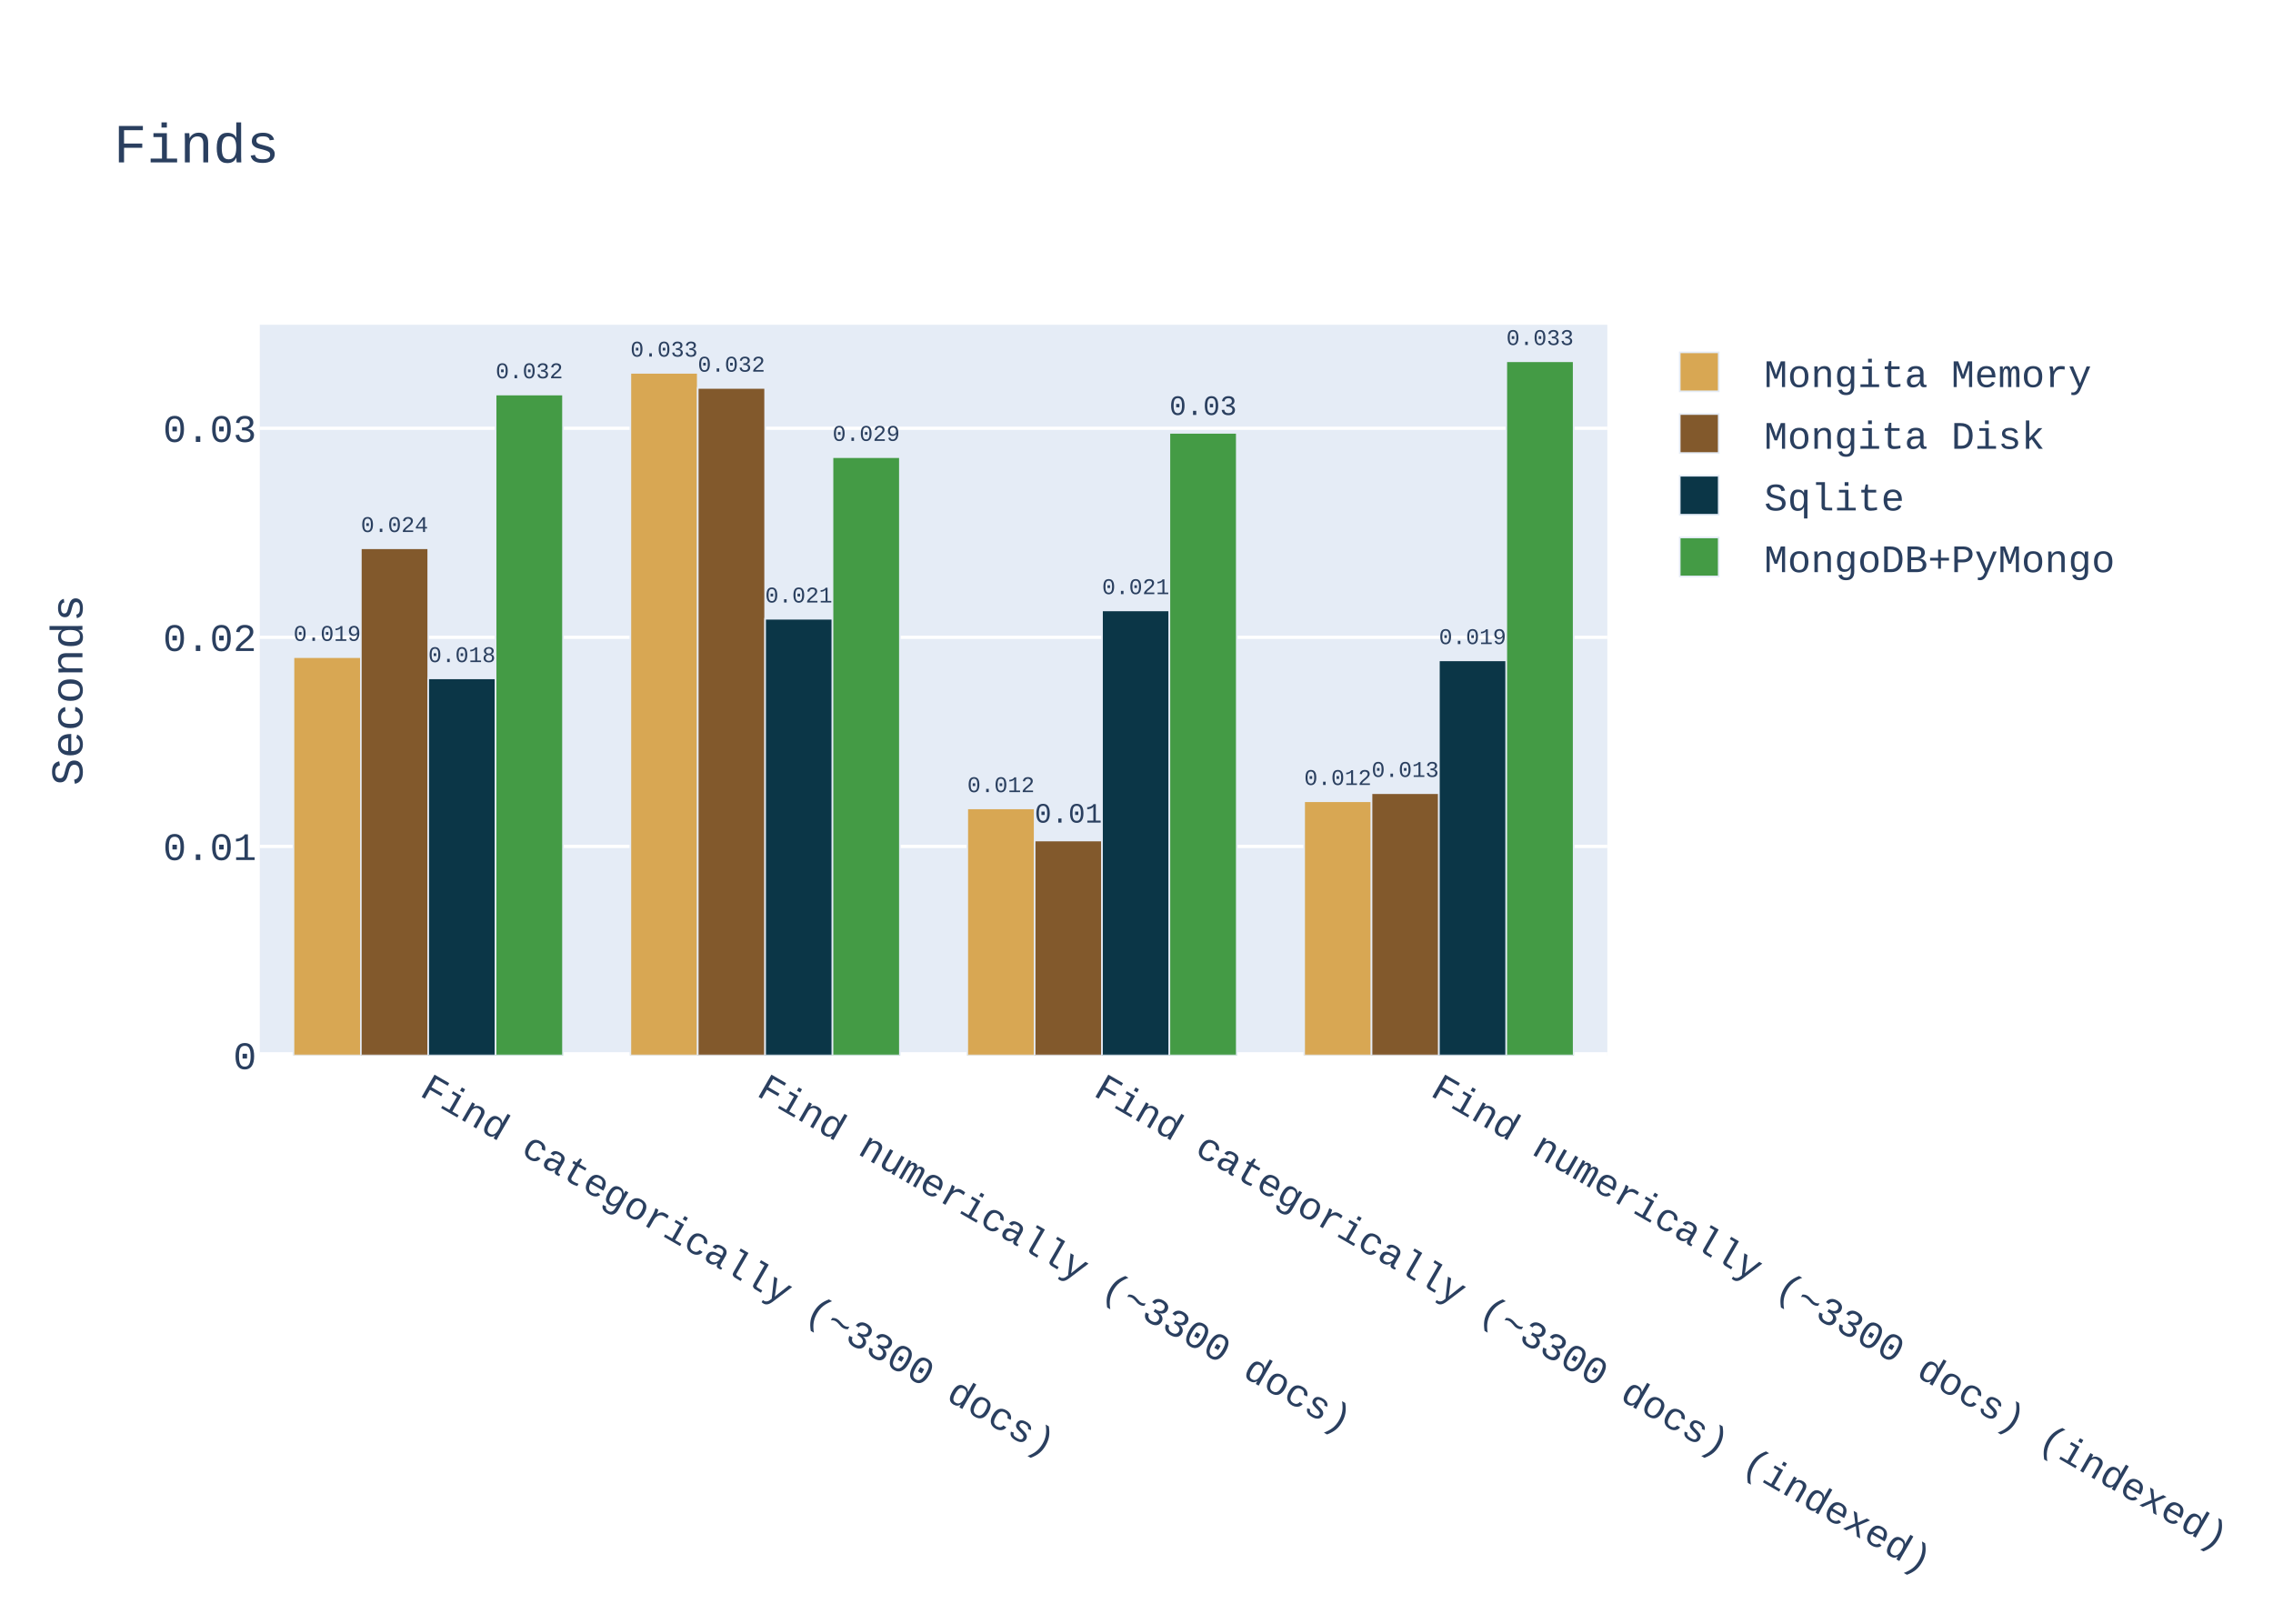
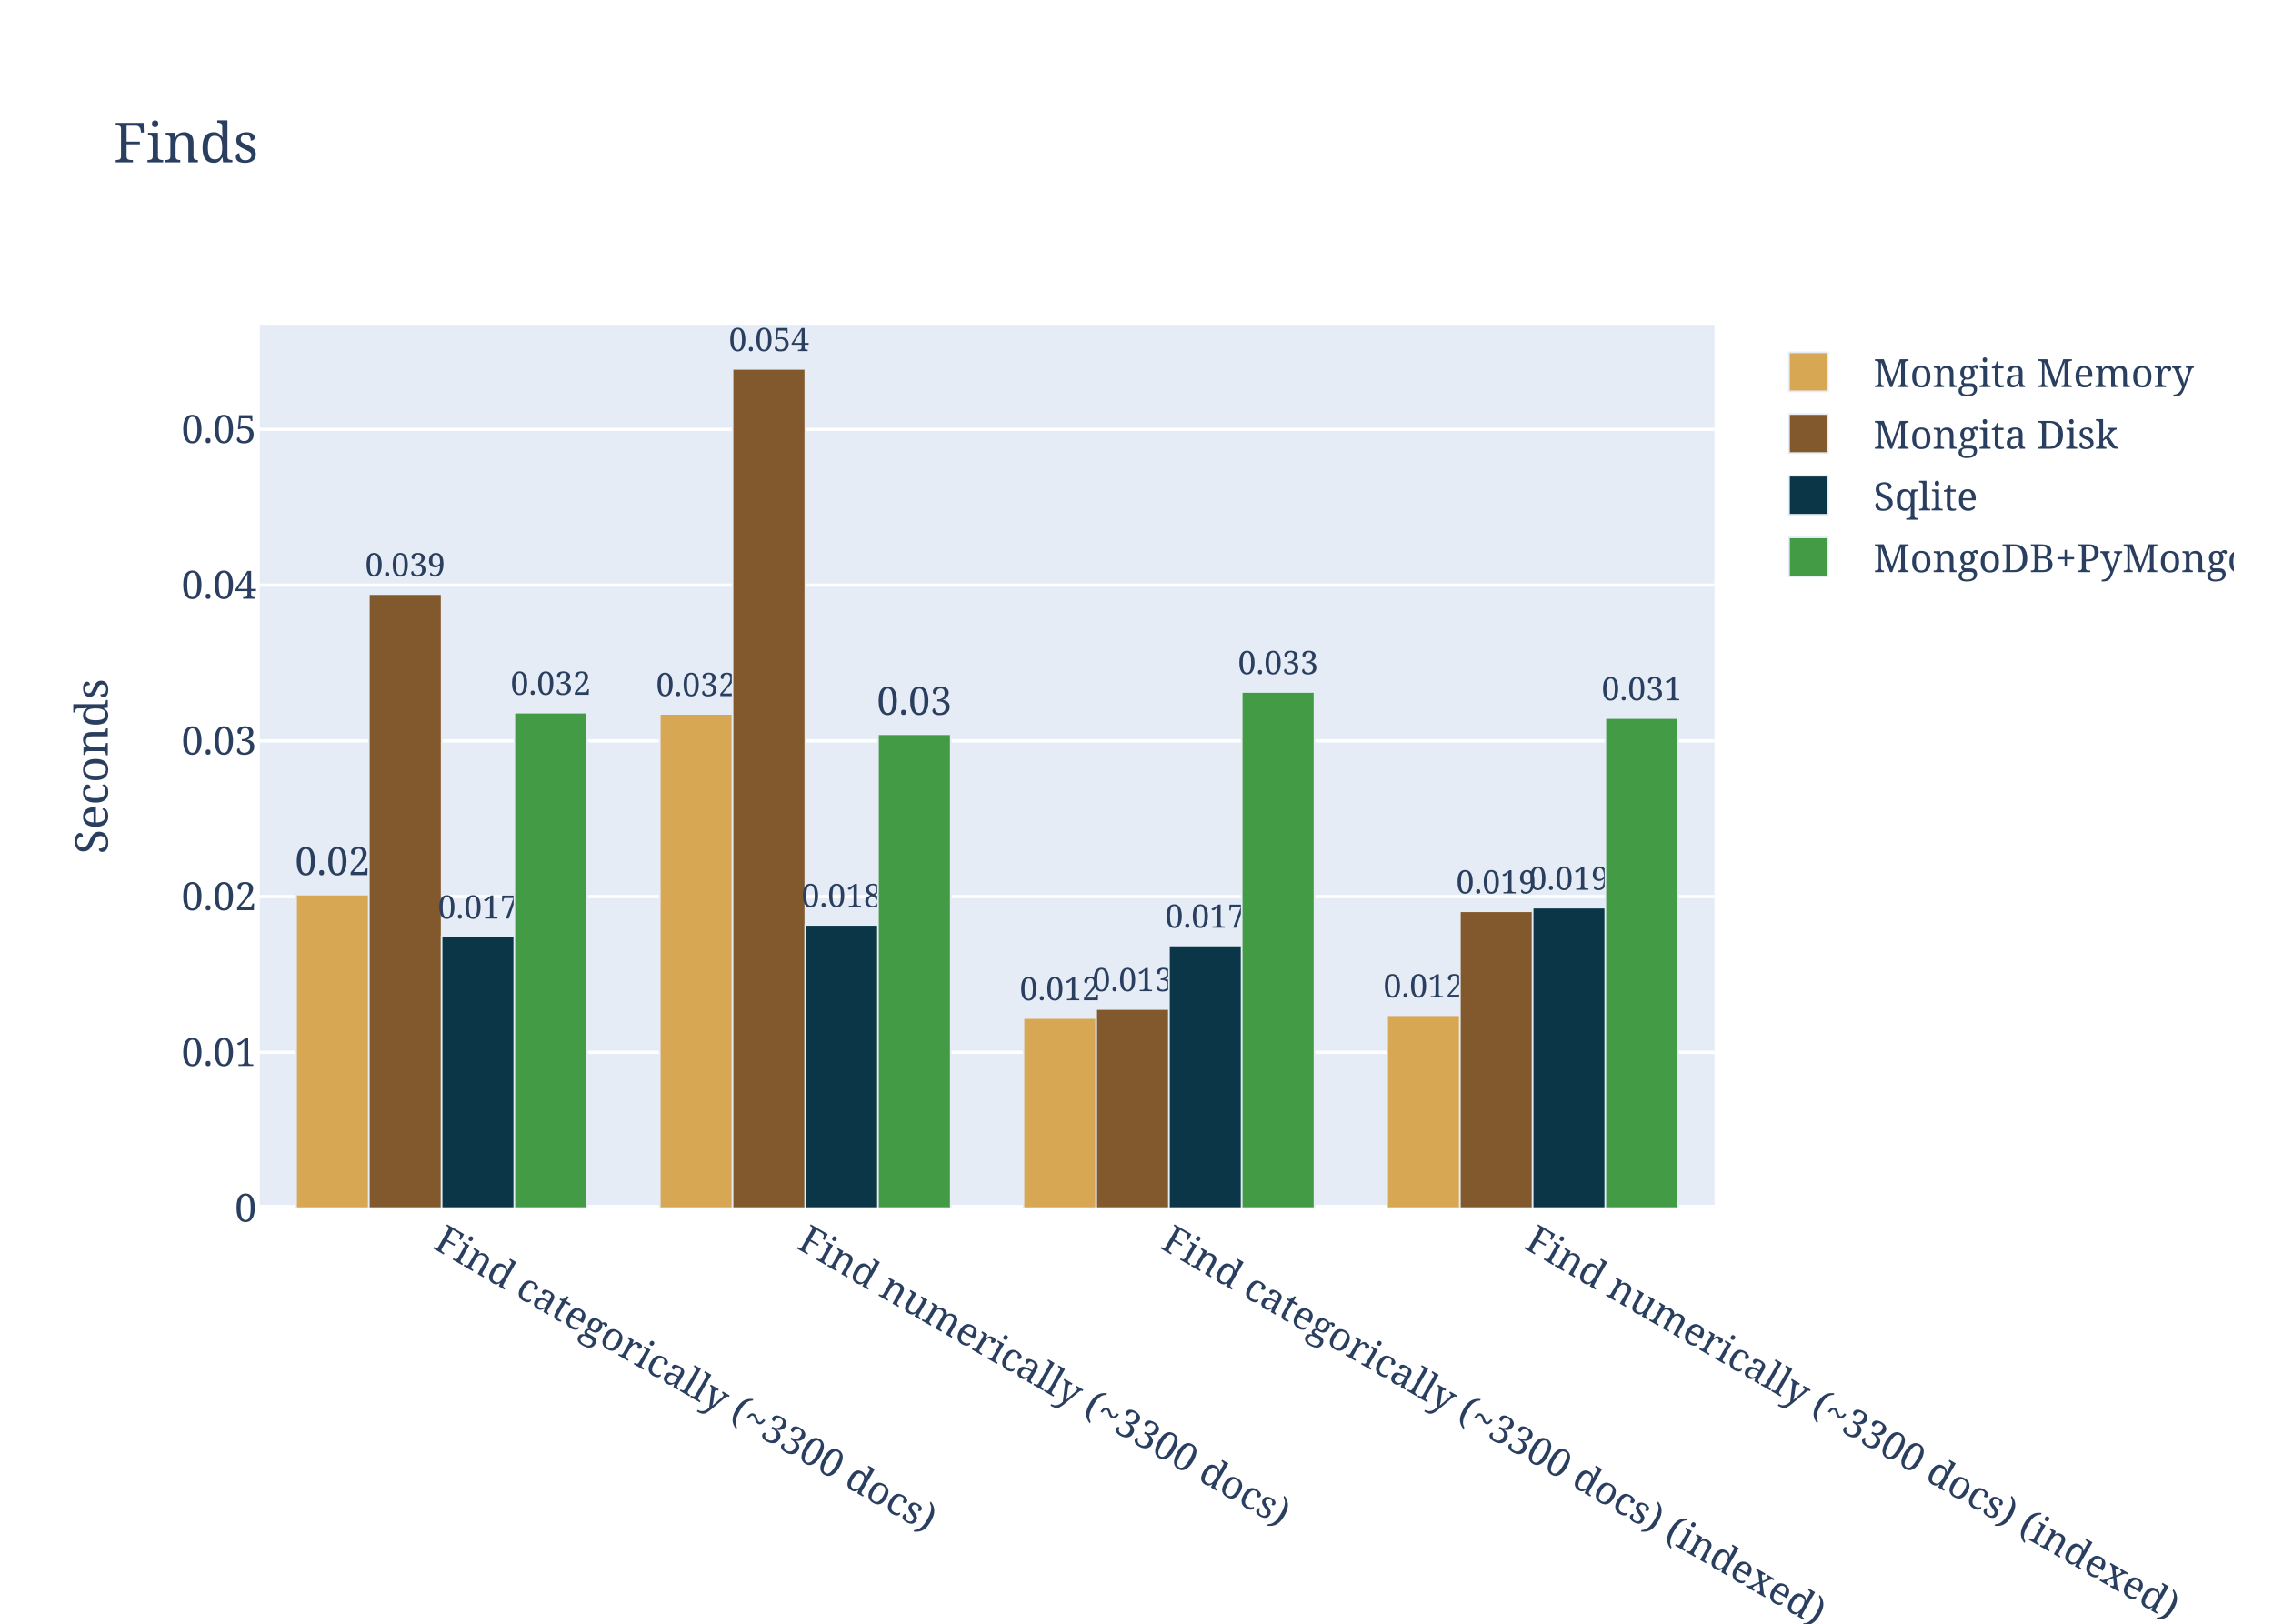
<svg xmlns="http://www.w3.org/2000/svg" class="main-svg" width="700" height="500" style="" viewBox="0 0 700 500">
  <rect x="0" y="0" width="700" height="500" style="fill: rgb(255, 255, 255); fill-opacity: 1;" />
-   <defs id="defs-266103">
+   <defs id="defs-cf6509">
    <g class="clips">
-       <clipPath id="clip266103xyplot" class="plotclip">
-         <rect width="415" height="225" />
-       </clipPath>
-       <clipPath class="axesclip" id="clip266103x">
-         <rect x="80" y="0" width="415" height="500" />
-       </clipPath>
-       <clipPath class="axesclip" id="clip266103y">
-         <rect x="0" y="100" width="700" height="225" />
-       </clipPath>
-       <clipPath class="axesclip" id="clip266103xy">
-         <rect x="80" y="100" width="415" height="225" />
+       <clipPath id="clipcf6509xyplot" class="plotclip">
+         <rect width="448" height="272" />
+       </clipPath>
+       <clipPath class="axesclip" id="clipcf6509x">
+         <rect x="80" y="0" width="448" height="500" />
+       </clipPath>
+       <clipPath class="axesclip" id="clipcf6509y">
+         <rect x="0" y="100" width="700" height="272" />
+       </clipPath>
+       <clipPath class="axesclip" id="clipcf6509xy">
+         <rect x="80" y="100" width="448" height="272" />
      </clipPath>
    </g>
    <g class="gradients" />
  </defs>
  <g class="bglayer">
-     <rect class="bg" x="80" y="100" width="415" height="225" style="fill: rgb(229, 236, 246); fill-opacity: 1; stroke-width: 0;" />
+     <rect class="bg" x="80" y="100" width="448" height="272" style="fill: rgb(229, 236, 246); fill-opacity: 1; stroke-width: 0;" />
  </g>
  <g class="layer-below">
    <g class="imagelayer" />
    <g class="shapelayer" />
  </g>
  <g class="cartesianlayer">
    <g class="subplot xy">
      <g class="layer-subplot">
        <g class="shapelayer" />
        <g class="imagelayer" />
      </g>
      <g class="gridlayer">
        <g class="x" />
        <g class="y">
-           <path class="ygrid crisp" transform="translate(0,260.63)" d="M80,0h415" style="stroke: rgb(255, 255, 255); stroke-opacity: 1; stroke-width: 1px;" />
-           <path class="ygrid crisp" transform="translate(0,196.25)" d="M80,0h415" style="stroke: rgb(255, 255, 255); stroke-opacity: 1; stroke-width: 1px;" />
-           <path class="ygrid crisp" transform="translate(0,131.88)" d="M80,0h415" style="stroke: rgb(255, 255, 255); stroke-opacity: 1; stroke-width: 1px;" />
+           <path class="ygrid crisp" transform="translate(0,324.04)" d="M80,0h448" style="stroke: rgb(255, 255, 255); stroke-opacity: 1; stroke-width: 1px;" />
+           <path class="ygrid crisp" transform="translate(0,276.08)" d="M80,0h448" style="stroke: rgb(255, 255, 255); stroke-opacity: 1; stroke-width: 1px;" />
+           <path class="ygrid crisp" transform="translate(0,228.13)" d="M80,0h448" style="stroke: rgb(255, 255, 255); stroke-opacity: 1; stroke-width: 1px;" />
+           <path class="ygrid crisp" transform="translate(0,180.17)" d="M80,0h448" style="stroke: rgb(255, 255, 255); stroke-opacity: 1; stroke-width: 1px;" />
+           <path class="ygrid crisp" transform="translate(0,132.21)" d="M80,0h448" style="stroke: rgb(255, 255, 255); stroke-opacity: 1; stroke-width: 1px;" />
        </g>
      </g>
      <g class="zerolinelayer">
-         <path class="yzl zl crisp" transform="translate(0,325)" d="M80,0h415" style="stroke: rgb(255, 255, 255); stroke-opacity: 1; stroke-width: 2px;" />
+         <path class="yzl zl crisp" transform="translate(0,372)" d="M80,0h448" style="stroke: rgb(255, 255, 255); stroke-opacity: 1; stroke-width: 2px;" />
      </g>
      <path class="xlines-below" />
      <path class="ylines-below" />
      <g class="overlines-below" />
      <g class="xaxislayer-below" />
      <g class="yaxislayer-below" />
      <g class="overaxes-below" />
-       <g class="plot" transform="translate(80,100)" clip-path="url('#clip266103xyplot')">
+       <g class="plot" transform="translate(80,100)" clip-path="url('#clipcf6509xyplot')">
        <g class="barlayer mlayer">
          <g class="trace bars" style="opacity: 1;">
            <g class="points">
              <g class="point">
-                 <path d="M10.38,225V102.36H31.13V225Z" style="vector-effect: non-scaling-stroke; opacity: 1; stroke-width: 0.5px; fill: rgb(216, 167, 83); fill-opacity: 1; stroke: rgb(229, 236, 246); stroke-opacity: 1;" />
-                 <text class="bartext bartext-outside" text-anchor="middle" data-notex="1" x="0" y="0" style="font-family: 'Courier New'; font-size: 12px; fill: rgb(42, 63, 95); fill-opacity: 1; white-space: pre;" transform="translate(20.755,97.34439)scale(0.575889)">0.019</text>
-               </g>
-               <g class="point">
-                 <path d="M114.13,225V14.82H134.88V225Z" style="vector-effect: non-scaling-stroke; opacity: 1; stroke-width: 0.5px; fill: rgb(216, 167, 83); fill-opacity: 1; stroke: rgb(229, 236, 246); stroke-opacity: 1;" />
-                 <text class="bartext bartext-outside" text-anchor="middle" data-notex="1" x="0" y="0" style="font-family: 'Courier New'; font-size: 12px; fill: rgb(42, 63, 95); fill-opacity: 1; white-space: pre;" transform="translate(124.505,9.804389)scale(0.575889)">0.033</text>
-               </g>
-               <g class="point">
-                 <path d="M217.88,225V148.94H238.63V225Z" style="vector-effect: non-scaling-stroke; opacity: 1; stroke-width: 0.5px; fill: rgb(216, 167, 83); fill-opacity: 1; stroke: rgb(229, 236, 246); stroke-opacity: 1;" />
-                 <text class="bartext bartext-outside" text-anchor="middle" data-notex="1" x="0" y="0" style="font-family: 'Courier New'; font-size: 12px; fill: rgb(42, 63, 95); fill-opacity: 1; white-space: pre;" transform="translate(228.255,143.9244)scale(0.575889)">0.012</text>
-               </g>
-               <g class="point">
-                 <path d="M321.63,225V146.73H342.38V225Z" style="vector-effect: non-scaling-stroke; opacity: 1; stroke-width: 0.5px; fill: rgb(216, 167, 83); fill-opacity: 1; stroke: rgb(229, 236, 246); stroke-opacity: 1;" />
-                 <text class="bartext bartext-outside" text-anchor="middle" data-notex="1" x="0" y="0" style="font-family: 'Courier New'; font-size: 12px; fill: rgb(42, 63, 95); fill-opacity: 1; white-space: pre;" transform="translate(332.005,141.7144)scale(0.575889)">0.012</text>
-               </g>
-             </g>
-           </g>
-           <g class="trace bars" style="opacity: 1;">
-             <g class="points">
-               <g class="point">
-                 <path d="M31.13,225V68.84H51.88V225Z" style="vector-effect: non-scaling-stroke; opacity: 1; stroke-width: 0.5px; fill: rgb(130, 89, 44); fill-opacity: 1; stroke: rgb(229, 236, 246); stroke-opacity: 1;" />
-                 <text class="bartext bartext-outside" text-anchor="middle" data-notex="1" x="0" y="0" style="font-family: 'Courier New'; font-size: 12px; fill: rgb(42, 63, 95); fill-opacity: 1; white-space: pre;" transform="translate(41.505,63.82439)scale(0.575889)">0.024</text>
-               </g>
-               <g class="point">
-                 <path d="M134.88,225V19.46H155.63V225Z" style="vector-effect: non-scaling-stroke; opacity: 1; stroke-width: 0.5px; fill: rgb(130, 89, 44); fill-opacity: 1; stroke: rgb(229, 236, 246); stroke-opacity: 1;" />
-                 <text class="bartext bartext-outside" text-anchor="middle" data-notex="1" x="0" y="0" style="font-family: 'Courier New'; font-size: 12px; fill: rgb(42, 63, 95); fill-opacity: 1; white-space: pre;" transform="translate(145.255,14.44439)scale(0.575889)">0.032</text>
-               </g>
-               <g class="point">
-                 <path d="M238.63,225V158.82H259.38V225Z" style="vector-effect: non-scaling-stroke; opacity: 1; stroke-width: 0.5px; fill: rgb(130, 89, 44); fill-opacity: 1; stroke: rgb(229, 236, 246); stroke-opacity: 1;" />
-                 <text class="bartext bartext-outside" text-anchor="middle" data-notex="1" x="0" y="0" style="font-family: 'Courier New'; font-size: 12px; fill: rgb(42, 63, 95); fill-opacity: 1; white-space: pre;" transform="translate(249.005,153.2994)scale(0.7201735)">0.01</text>
-               </g>
-               <g class="point">
-                 <path d="M342.38,225V144.24H363.13V225Z" style="vector-effect: non-scaling-stroke; opacity: 1; stroke-width: 0.5px; fill: rgb(130, 89, 44); fill-opacity: 1; stroke: rgb(229, 236, 246); stroke-opacity: 1;" />
-                 <text class="bartext bartext-outside" text-anchor="middle" data-notex="1" x="0" y="0" style="font-family: 'Courier New'; font-size: 12px; fill: rgb(42, 63, 95); fill-opacity: 1; white-space: pre;" transform="translate(352.755,139.2244)scale(0.575889)">0.013</text>
-               </g>
-             </g>
-           </g>
-           <g class="trace bars" style="opacity: 1;">
-             <g class="points">
-               <g class="point">
-                 <path d="M51.88,225V108.9H72.63V225Z" style="vector-effect: non-scaling-stroke; opacity: 1; stroke-width: 0.5px; fill: rgb(11, 54, 71); fill-opacity: 1; stroke: rgb(229, 236, 246); stroke-opacity: 1;" />
-                 <text class="bartext bartext-outside" text-anchor="middle" data-notex="1" x="0" y="0" style="font-family: 'Courier New'; font-size: 12px; fill: rgb(42, 63, 95); fill-opacity: 1; white-space: pre;" transform="translate(62.255,103.8844)scale(0.575889)">0.018</text>
-               </g>
-               <g class="point">
-                 <path d="M155.63,225V90.54H176.38V225Z" style="vector-effect: non-scaling-stroke; opacity: 1; stroke-width: 0.5px; fill: rgb(11, 54, 71); fill-opacity: 1; stroke: rgb(229, 236, 246); stroke-opacity: 1;" />
-                 <text class="bartext bartext-outside" text-anchor="middle" data-notex="1" x="0" y="0" style="font-family: 'Courier New'; font-size: 12px; fill: rgb(42, 63, 95); fill-opacity: 1; white-space: pre;" transform="translate(166.005,85.52439)scale(0.575889)">0.021</text>
-               </g>
-               <g class="point">
-                 <path d="M259.38,225V87.96H280.13V225Z" style="vector-effect: non-scaling-stroke; opacity: 1; stroke-width: 0.5px; fill: rgb(11, 54, 71); fill-opacity: 1; stroke: rgb(229, 236, 246); stroke-opacity: 1;" />
-                 <text class="bartext bartext-outside" text-anchor="middle" data-notex="1" x="0" y="0" style="font-family: 'Courier New'; font-size: 12px; fill: rgb(42, 63, 95); fill-opacity: 1; white-space: pre;" transform="translate(269.755,82.94439)scale(0.575889)">0.021</text>
-               </g>
-               <g class="point">
-                 <path d="M363.13,225V103.35H383.88V225Z" style="vector-effect: non-scaling-stroke; opacity: 1; stroke-width: 0.5px; fill: rgb(11, 54, 71); fill-opacity: 1; stroke: rgb(229, 236, 246); stroke-opacity: 1;" />
-                 <text class="bartext bartext-outside" text-anchor="middle" data-notex="1" x="0" y="0" style="font-family: 'Courier New'; font-size: 12px; fill: rgb(42, 63, 95); fill-opacity: 1; white-space: pre;" transform="translate(373.505,98.33439)scale(0.575889)">0.019</text>
-               </g>
-             </g>
-           </g>
-           <g class="trace bars" style="opacity: 1;">
-             <g class="points">
-               <g class="point">
-                 <path d="M72.63,225V21.5H93.38V225Z" style="vector-effect: non-scaling-stroke; opacity: 1; stroke-width: 0.5px; fill: rgb(68, 155, 69); fill-opacity: 1; stroke: rgb(229, 236, 246); stroke-opacity: 1;" />
-                 <text class="bartext bartext-outside" text-anchor="middle" data-notex="1" x="0" y="0" style="font-family: 'Courier New'; font-size: 12px; fill: rgb(42, 63, 95); fill-opacity: 1; white-space: pre;" transform="translate(83.005,16.48439)scale(0.575889)">0.032</text>
-               </g>
-               <g class="point">
-                 <path d="M176.38,225V40.77H197.13V225Z" style="vector-effect: non-scaling-stroke; opacity: 1; stroke-width: 0.5px; fill: rgb(68, 155, 69); fill-opacity: 1; stroke: rgb(229, 236, 246); stroke-opacity: 1;" />
-                 <text class="bartext bartext-outside" text-anchor="middle" data-notex="1" x="0" y="0" style="font-family: 'Courier New'; font-size: 12px; fill: rgb(42, 63, 95); fill-opacity: 1; white-space: pre;" transform="translate(186.755,35.75439)scale(0.575889)">0.029</text>
-               </g>
-               <g class="point">
-                 <path d="M280.13,225V33.29H300.88V225Z" style="vector-effect: non-scaling-stroke; opacity: 1; stroke-width: 0.5px; fill: rgb(68, 155, 69); fill-opacity: 1; stroke: rgb(229, 236, 246); stroke-opacity: 1;" />
-                 <text class="bartext bartext-outside" text-anchor="middle" data-notex="1" x="0" y="0" style="font-family: 'Courier New'; font-size: 12px; fill: rgb(42, 63, 95); fill-opacity: 1; white-space: pre;" transform="translate(290.505,27.76939)scale(0.7201735)">0.03</text>
-               </g>
-               <g class="point">
-                 <path d="M383.88,225V11.25H404.63V225Z" style="vector-effect: non-scaling-stroke; opacity: 1; stroke-width: 0.5px; fill: rgb(68, 155, 69); fill-opacity: 1; stroke: rgb(229, 236, 246); stroke-opacity: 1;" />
-                 <text class="bartext bartext-outside" text-anchor="middle" data-notex="1" x="0" y="0" style="font-family: 'Courier New'; font-size: 12px; fill: rgb(42, 63, 95); fill-opacity: 1; white-space: pre;" transform="translate(394.255,6.234389)scale(0.575889)">0.033</text>
+                 <path d="M11.2,272V175.47H33.6V272Z" style="vector-effect: non-scaling-stroke; opacity: 1; stroke-width: 0.5px; fill: rgb(216, 167, 83); fill-opacity: 1; stroke: rgb(229, 236, 246); stroke-opacity: 1;" />
+                 <text class="bartext bartext-outside" text-anchor="middle" data-notex="1" x="0" y="0" style="font-family: Garamond; font-size: 12px; fill: rgb(42, 63, 95); fill-opacity: 1; white-space: pre;" transform="translate(22.4,169.47)">0.02</text>
+               </g>
+               <g class="point">
+                 <path d="M123.2,272V119.83H145.6V272Z" style="vector-effect: non-scaling-stroke; opacity: 1; stroke-width: 0.5px; fill: rgb(216, 167, 83); fill-opacity: 1; stroke: rgb(229, 236, 246); stroke-opacity: 1;" />
+                 <text class="bartext bartext-outside" text-anchor="middle" data-notex="1" x="0" y="0" style="font-family: Garamond; font-size: 12px; fill: rgb(42, 63, 95); fill-opacity: 1; white-space: pre;" transform="translate(134.4,114.3411)scale(0.8296296)">0.032</text>
+               </g>
+               <g class="point">
+                 <path d="M235.2,272V213.5H257.6V272Z" style="vector-effect: non-scaling-stroke; opacity: 1; stroke-width: 0.5px; fill: rgb(216, 167, 83); fill-opacity: 1; stroke: rgb(229, 236, 246); stroke-opacity: 1;" />
+                 <text class="bartext bartext-outside" text-anchor="middle" data-notex="1" x="0" y="0" style="font-family: Garamond; font-size: 12px; fill: rgb(42, 63, 95); fill-opacity: 1; white-space: pre;" transform="translate(246.4,208.0111)scale(0.8296296)">0.012</text>
+               </g>
+               <g class="point">
+                 <path d="M347.2,272V212.62H369.6V272Z" style="vector-effect: non-scaling-stroke; opacity: 1; stroke-width: 0.5px; fill: rgb(216, 167, 83); fill-opacity: 1; stroke: rgb(229, 236, 246); stroke-opacity: 1;" />
+                 <text class="bartext bartext-outside" text-anchor="middle" data-notex="1" x="0" y="0" style="font-family: Garamond; font-size: 12px; fill: rgb(42, 63, 95); fill-opacity: 1; white-space: pre;" transform="translate(358.4,207.1311)scale(0.8296296)">0.012</text>
+               </g>
+             </g>
+           </g>
+           <g class="trace bars" style="opacity: 1;">
+             <g class="points">
+               <g class="point">
+                 <path d="M33.6,272V82.95H56V272Z" style="vector-effect: non-scaling-stroke; opacity: 1; stroke-width: 0.5px; fill: rgb(130, 89, 44); fill-opacity: 1; stroke: rgb(229, 236, 246); stroke-opacity: 1;" />
+                 <text class="bartext bartext-outside" text-anchor="middle" data-notex="1" x="0" y="0" style="font-family: Garamond; font-size: 12px; fill: rgb(42, 63, 95); fill-opacity: 1; white-space: pre;" transform="translate(44.8,77.46111)scale(0.8296296)">0.039</text>
+               </g>
+               <g class="point">
+                 <path d="M145.6,272V13.6H168V272Z" style="vector-effect: non-scaling-stroke; opacity: 1; stroke-width: 0.5px; fill: rgb(130, 89, 44); fill-opacity: 1; stroke: rgb(229, 236, 246); stroke-opacity: 1;" />
+                 <text class="bartext bartext-outside" text-anchor="middle" data-notex="1" x="0" y="0" style="font-family: Garamond; font-size: 12px; fill: rgb(42, 63, 95); fill-opacity: 1; white-space: pre;" transform="translate(156.8,8.111111)scale(0.8296296)">0.054</text>
+               </g>
+               <g class="point">
+                 <path d="M257.6,272V210.71H280V272Z" style="vector-effect: non-scaling-stroke; opacity: 1; stroke-width: 0.5px; fill: rgb(130, 89, 44); fill-opacity: 1; stroke: rgb(229, 236, 246); stroke-opacity: 1;" />
+                 <text class="bartext bartext-outside" text-anchor="middle" data-notex="1" x="0" y="0" style="font-family: Garamond; font-size: 12px; fill: rgb(42, 63, 95); fill-opacity: 1; white-space: pre;" transform="translate(268.8,205.2211)scale(0.8296296)">0.013</text>
+               </g>
+               <g class="point">
+                 <path d="M369.6,272V180.6H392V272Z" style="vector-effect: non-scaling-stroke; opacity: 1; stroke-width: 0.5px; fill: rgb(130, 89, 44); fill-opacity: 1; stroke: rgb(229, 236, 246); stroke-opacity: 1;" />
+                 <text class="bartext bartext-outside" text-anchor="middle" data-notex="1" x="0" y="0" style="font-family: Garamond; font-size: 12px; fill: rgb(42, 63, 95); fill-opacity: 1; white-space: pre;" transform="translate(380.8,175.1111)scale(0.8296296)">0.019</text>
+               </g>
+             </g>
+           </g>
+           <g class="trace bars" style="opacity: 1;">
+             <g class="points">
+               <g class="point">
+                 <path d="M56,272V188.35H78.4V272Z" style="vector-effect: non-scaling-stroke; opacity: 1; stroke-width: 0.5px; fill: rgb(11, 54, 71); fill-opacity: 1; stroke: rgb(229, 236, 246); stroke-opacity: 1;" />
+                 <text class="bartext bartext-outside" text-anchor="middle" data-notex="1" x="0" y="0" style="font-family: Garamond; font-size: 12px; fill: rgb(42, 63, 95); fill-opacity: 1; white-space: pre;" transform="translate(67.2,182.8611)scale(0.8296296)">0.017</text>
+               </g>
+               <g class="point">
+                 <path d="M168,272V184.81H190.4V272Z" style="vector-effect: non-scaling-stroke; opacity: 1; stroke-width: 0.5px; fill: rgb(11, 54, 71); fill-opacity: 1; stroke: rgb(229, 236, 246); stroke-opacity: 1;" />
+                 <text class="bartext bartext-outside" text-anchor="middle" data-notex="1" x="0" y="0" style="font-family: Garamond; font-size: 12px; fill: rgb(42, 63, 95); fill-opacity: 1; white-space: pre;" transform="translate(179.2,179.3211)scale(0.8296296)">0.018</text>
+               </g>
+               <g class="point">
+                 <path d="M280,272V191.16H302.4V272Z" style="vector-effect: non-scaling-stroke; opacity: 1; stroke-width: 0.5px; fill: rgb(11, 54, 71); fill-opacity: 1; stroke: rgb(229, 236, 246); stroke-opacity: 1;" />
+                 <text class="bartext bartext-outside" text-anchor="middle" data-notex="1" x="0" y="0" style="font-family: Garamond; font-size: 12px; fill: rgb(42, 63, 95); fill-opacity: 1; white-space: pre;" transform="translate(291.2,185.6711)scale(0.8296296)">0.017</text>
+               </g>
+               <g class="point">
+                 <path d="M392,272V179.5H414.4V272Z" style="vector-effect: non-scaling-stroke; opacity: 1; stroke-width: 0.5px; fill: rgb(11, 54, 71); fill-opacity: 1; stroke: rgb(229, 236, 246); stroke-opacity: 1;" />
+                 <text class="bartext bartext-outside" text-anchor="middle" data-notex="1" x="0" y="0" style="font-family: Garamond; font-size: 12px; fill: rgb(42, 63, 95); fill-opacity: 1; white-space: pre;" transform="translate(403.2,174.0111)scale(0.8296296)">0.019</text>
+               </g>
+             </g>
+           </g>
+           <g class="trace bars" style="opacity: 1;">
+             <g class="points">
+               <g class="point">
+                 <path d="M78.4,272V119.43H100.8V272Z" style="vector-effect: non-scaling-stroke; opacity: 1; stroke-width: 0.5px; fill: rgb(68, 155, 69); fill-opacity: 1; stroke: rgb(229, 236, 246); stroke-opacity: 1;" />
+                 <text class="bartext bartext-outside" text-anchor="middle" data-notex="1" x="0" y="0" style="font-family: Garamond; font-size: 12px; fill: rgb(42, 63, 95); fill-opacity: 1; white-space: pre;" transform="translate(89.6,113.9411)scale(0.8296296)">0.032</text>
+               </g>
+               <g class="point">
+                 <path d="M190.4,272V126.09H212.8V272Z" style="vector-effect: non-scaling-stroke; opacity: 1; stroke-width: 0.5px; fill: rgb(68, 155, 69); fill-opacity: 1; stroke: rgb(229, 236, 246); stroke-opacity: 1;" />
+                 <text class="bartext bartext-outside" text-anchor="middle" data-notex="1" x="0" y="0" style="font-family: Garamond; font-size: 12px; fill: rgb(42, 63, 95); fill-opacity: 1; white-space: pre;" transform="translate(201.6,120.09)">0.03</text>
+               </g>
+               <g class="point">
+                 <path d="M302.4,272V113.08H324.8V272Z" style="vector-effect: non-scaling-stroke; opacity: 1; stroke-width: 0.5px; fill: rgb(68, 155, 69); fill-opacity: 1; stroke: rgb(229, 236, 246); stroke-opacity: 1;" />
+                 <text class="bartext bartext-outside" text-anchor="middle" data-notex="1" x="0" y="0" style="font-family: Garamond; font-size: 12px; fill: rgb(42, 63, 95); fill-opacity: 1; white-space: pre;" transform="translate(313.6,107.5911)scale(0.8296296)">0.033</text>
+               </g>
+               <g class="point">
+                 <path d="M414.4,272V121.12H436.8V272Z" style="vector-effect: non-scaling-stroke; opacity: 1; stroke-width: 0.5px; fill: rgb(68, 155, 69); fill-opacity: 1; stroke: rgb(229, 236, 246); stroke-opacity: 1;" />
+                 <text class="bartext bartext-outside" text-anchor="middle" data-notex="1" x="0" y="0" style="font-family: Garamond; font-size: 12px; fill: rgb(42, 63, 95); fill-opacity: 1; white-space: pre;" transform="translate(425.6,115.6311)scale(0.8296296)">0.031</text>
              </g>
            </g>
          </g>
        </g>
      </g>
      <g class="overplot" />
      <path class="xlines-above crisp" d="M0,0" style="fill: none;" />
      <path class="ylines-above crisp" d="M0,0" style="fill: none;" />
      <g class="overlines-above" />
      <g class="xaxislayer-above">
        <g class="xtick">
-           <text text-anchor="start" x="0" y="338" transform="translate(131.88,0) rotate(30,0,332)" style="font-family: 'Courier New'; font-size: 12px; fill: rgb(42, 63, 95); fill-opacity: 1; white-space: pre;">Find categorically (~3300 docs)</text>
-         </g>
-         <g class="xtick">
-           <text text-anchor="start" x="0" y="338" transform="translate(235.63,0) rotate(30,0,332)" style="font-family: 'Courier New'; font-size: 12px; fill: rgb(42, 63, 95); fill-opacity: 1; white-space: pre;">Find numerically (~3300 docs)</text>
-         </g>
-         <g class="xtick">
-           <text text-anchor="start" x="0" y="338" transform="translate(339.38,0) rotate(30,0,332)" style="font-family: 'Courier New'; font-size: 12px; fill: rgb(42, 63, 95); fill-opacity: 1; white-space: pre;">Find categorically (~3300 docs) (indexed)</text>
-         </g>
-         <g class="xtick">
-           <text text-anchor="start" x="0" y="338" transform="translate(443.13,0) rotate(30,0,332)" style="font-family: 'Courier New'; font-size: 12px; fill: rgb(42, 63, 95); fill-opacity: 1; white-space: pre;">Find numerically (~3300 docs) (indexed)</text>
+           <text text-anchor="start" x="0" y="385" transform="translate(136,0) rotate(30,0,379)" style="font-family: Garamond; font-size: 12px; fill: rgb(42, 63, 95); fill-opacity: 1; white-space: pre;">Find categorically (~3300 docs)</text>
+         </g>
+         <g class="xtick">
+           <text text-anchor="start" x="0" y="385" transform="translate(248,0) rotate(30,0,379)" style="font-family: Garamond; font-size: 12px; fill: rgb(42, 63, 95); fill-opacity: 1; white-space: pre;">Find numerically (~3300 docs)</text>
+         </g>
+         <g class="xtick">
+           <text text-anchor="start" x="0" y="385" transform="translate(360,0) rotate(30,0,379)" style="font-family: Garamond; font-size: 12px; fill: rgb(42, 63, 95); fill-opacity: 1; white-space: pre;">Find categorically (~3300 docs) (indexed)</text>
+         </g>
+         <g class="xtick">
+           <text text-anchor="start" x="0" y="385" transform="translate(472,0) rotate(30,0,379)" style="font-family: Garamond; font-size: 12px; fill: rgb(42, 63, 95); fill-opacity: 1; white-space: pre;">Find numerically (~3300 docs) (indexed)</text>
        </g>
      </g>
      <g class="yaxislayer-above">
        <g class="ytick">
-           <text text-anchor="end" x="79" y="4.2" transform="translate(0,325)" style="font-family: 'Courier New'; font-size: 12px; fill: rgb(42, 63, 95); fill-opacity: 1; white-space: pre;">0</text>
-         </g>
-         <g class="ytick">
-           <text text-anchor="end" x="79" y="4.2" transform="translate(0,260.63)" style="font-family: 'Courier New'; font-size: 12px; fill: rgb(42, 63, 95); fill-opacity: 1; white-space: pre;">0.01</text>
-         </g>
-         <g class="ytick">
-           <text text-anchor="end" x="79" y="4.2" transform="translate(0,196.25)" style="font-family: 'Courier New'; font-size: 12px; fill: rgb(42, 63, 95); fill-opacity: 1; white-space: pre;">0.02</text>
-         </g>
-         <g class="ytick">
-           <text text-anchor="end" x="79" y="4.2" transform="translate(0,131.88)" style="font-family: 'Courier New'; font-size: 12px; fill: rgb(42, 63, 95); fill-opacity: 1; white-space: pre;">0.03</text>
+           <text text-anchor="end" x="79" y="4.2" transform="translate(0,372)" style="font-family: Garamond; font-size: 12px; fill: rgb(42, 63, 95); fill-opacity: 1; white-space: pre;">0</text>
+         </g>
+         <g class="ytick">
+           <text text-anchor="end" x="79" y="4.2" transform="translate(0,324.04)" style="font-family: Garamond; font-size: 12px; fill: rgb(42, 63, 95); fill-opacity: 1; white-space: pre;">0.01</text>
+         </g>
+         <g class="ytick">
+           <text text-anchor="end" x="79" y="4.2" transform="translate(0,276.08)" style="font-family: Garamond; font-size: 12px; fill: rgb(42, 63, 95); fill-opacity: 1; white-space: pre;">0.02</text>
+         </g>
+         <g class="ytick">
+           <text text-anchor="end" x="79" y="4.2" transform="translate(0,228.13)" style="font-family: Garamond; font-size: 12px; fill: rgb(42, 63, 95); fill-opacity: 1; white-space: pre;">0.03</text>
+         </g>
+         <g class="ytick">
+           <text text-anchor="end" x="79" y="4.2" transform="translate(0,180.17)" style="font-family: Garamond; font-size: 12px; fill: rgb(42, 63, 95); fill-opacity: 1; white-space: pre;">0.04</text>
+         </g>
+         <g class="ytick">
+           <text text-anchor="end" x="79" y="4.2" transform="translate(0,132.21)" style="font-family: Garamond; font-size: 12px; fill: rgb(42, 63, 95); fill-opacity: 1; white-space: pre;">0.05</text>
        </g>
      </g>
      <g class="overaxes-above" />
    </g>
  </g>
  <g class="polarlayer" />
  <g class="ternarylayer" />
  <g class="geolayer" />
  <g class="funnelarealayer" />
  <g class="pielayer" />
  <g class="treemaplayer" />
  <g class="sunburstlayer" />
  <g class="glimages" />
-   <defs id="topdefs-266103">
+   <defs id="topdefs-cf6509">
    <g class="clips" />
-     <clipPath id="legend266103">
-       <rect width="154" height="86" x="0" y="0" />
+     <clipPath id="legendcf6509">
+       <rect width="151" height="86" x="0" y="0" />
    </clipPath>
  </defs>
  <g class="layer-above">
    <g class="imagelayer" />
    <g class="shapelayer" />
  </g>
  <g class="infolayer">
-     <g class="legend" pointer-events="all" transform="translate(503.3,100)">
-       <rect class="bg" shape-rendering="crispEdges" width="154" height="86" x="0" y="0" style="stroke: rgb(68, 68, 68); stroke-opacity: 1; fill: rgb(255, 255, 255); fill-opacity: 1; stroke-width: 0px;" />
-       <g class="scrollbox" transform="" clip-path="url('#legend266103')">
+     <g class="legend" pointer-events="all" transform="translate(536.96,100)">
+       <rect class="bg" shape-rendering="crispEdges" width="151" height="86" x="0" y="0" style="stroke: rgb(68, 68, 68); stroke-opacity: 1; fill: rgb(255, 255, 255); fill-opacity: 1; stroke-width: 0px;" />
+       <g class="scrollbox" transform="" clip-path="url('#legendcf6509')">
        <g class="groups">
          <g class="traces" transform="translate(0,14.5)" style="opacity: 1;">
-             <text class="legendtext" text-anchor="start" x="40" y="4.68" style="font-family: 'Courier New'; font-size: 12px; fill: rgb(42, 63, 95); fill-opacity: 1; white-space: pre;">Mongita Memory</text>
+             <text class="legendtext" text-anchor="start" x="40" y="4.68" style="font-family: Garamond; font-size: 12px; fill: rgb(42, 63, 95); fill-opacity: 1; white-space: pre;">Mongita Memory</text>
            <g class="layers" style="opacity: 1;">
              <g class="legendfill" />
              <g class="legendlines" />
              <g class="legendsymbols">
                <g class="legendpoints">
                  <path class="legendundefined" d="M6,6H-6V-6H6Z" transform="translate(20,0)" style="stroke-width: 0.5px; fill: rgb(216, 167, 83); fill-opacity: 1; stroke: rgb(229, 236, 246); stroke-opacity: 1;" />
                </g>
              </g>
            </g>
-             <rect class="legendtoggle" x="0" y="-9.5" width="148.031" height="19" style="fill: rgb(0, 0, 0); fill-opacity: 0;" />
+             <rect class="legendtoggle" x="0" y="-9.5" width="145.453" height="19" style="fill: rgb(0, 0, 0); fill-opacity: 0;" />
          </g>
          <g class="traces" transform="translate(0,33.5)" style="opacity: 1;">
-             <text class="legendtext" text-anchor="start" x="40" y="4.68" style="font-family: 'Courier New'; font-size: 12px; fill: rgb(42, 63, 95); fill-opacity: 1; white-space: pre;">Mongita Disk</text>
+             <text class="legendtext" text-anchor="start" x="40" y="4.68" style="font-family: Garamond; font-size: 12px; fill: rgb(42, 63, 95); fill-opacity: 1; white-space: pre;">Mongita Disk</text>
            <g class="layers" style="opacity: 1;">
              <g class="legendfill" />
              <g class="legendlines" />
              <g class="legendsymbols">
                <g class="legendpoints">
                  <path class="legendundefined" d="M6,6H-6V-6H6Z" transform="translate(20,0)" style="stroke-width: 0.5px; fill: rgb(130, 89, 44); fill-opacity: 1; stroke: rgb(229, 236, 246); stroke-opacity: 1;" />
                </g>
              </g>
            </g>
-             <rect class="legendtoggle" x="0" y="-9.5" width="148.031" height="19" style="fill: rgb(0, 0, 0); fill-opacity: 0;" />
+             <rect class="legendtoggle" x="0" y="-9.5" width="145.453" height="19" style="fill: rgb(0, 0, 0); fill-opacity: 0;" />
          </g>
          <g class="traces" transform="translate(0,52.5)" style="opacity: 1;">
-             <text class="legendtext" text-anchor="start" x="40" y="4.68" style="font-family: 'Courier New'; font-size: 12px; fill: rgb(42, 63, 95); fill-opacity: 1; white-space: pre;">Sqlite</text>
+             <text class="legendtext" text-anchor="start" x="40" y="4.68" style="font-family: Garamond; font-size: 12px; fill: rgb(42, 63, 95); fill-opacity: 1; white-space: pre;">Sqlite</text>
            <g class="layers" style="opacity: 1;">
              <g class="legendfill" />
              <g class="legendlines" />
              <g class="legendsymbols">
                <g class="legendpoints">
                  <path class="legendundefined" d="M6,6H-6V-6H6Z" transform="translate(20,0)" style="stroke-width: 0.5px; fill: rgb(11, 54, 71); fill-opacity: 1; stroke: rgb(229, 236, 246); stroke-opacity: 1;" />
                </g>
              </g>
            </g>
-             <rect class="legendtoggle" x="0" y="-9.5" width="148.031" height="19" style="fill: rgb(0, 0, 0); fill-opacity: 0;" />
+             <rect class="legendtoggle" x="0" y="-9.5" width="145.453" height="19" style="fill: rgb(0, 0, 0); fill-opacity: 0;" />
          </g>
          <g class="traces" transform="translate(0,71.5)" style="opacity: 1;">
-             <text class="legendtext" text-anchor="start" x="40" y="4.68" style="font-family: 'Courier New'; font-size: 12px; fill: rgb(42, 63, 95); fill-opacity: 1; white-space: pre;">MongoDB+PyMongo</text>
+             <text class="legendtext" text-anchor="start" x="40" y="4.68" style="font-family: Garamond; font-size: 12px; fill: rgb(42, 63, 95); fill-opacity: 1; white-space: pre;">MongoDB+PyMongo</text>
            <g class="layers" style="opacity: 1;">
              <g class="legendfill" />
              <g class="legendlines" />
              <g class="legendsymbols">
                <g class="legendpoints">
                  <path class="legendundefined" d="M6,6H-6V-6H6Z" transform="translate(20,0)" style="stroke-width: 0.5px; fill: rgb(68, 155, 69); fill-opacity: 1; stroke: rgb(229, 236, 246); stroke-opacity: 1;" />
                </g>
              </g>
            </g>
-             <rect class="legendtoggle" x="0" y="-9.5" width="148.031" height="19" style="fill: rgb(0, 0, 0); fill-opacity: 0;" />
+             <rect class="legendtoggle" x="0" y="-9.5" width="145.453" height="19" style="fill: rgb(0, 0, 0); fill-opacity: 0;" />
          </g>
        </g>
      </g>
      <rect class="scrollbar" rx="20" ry="3" width="0" height="0" x="0" y="0" style="fill: rgb(128, 139, 164); fill-opacity: 1;" />
    </g>
    <g class="g-gtitle">
-       <text class="gtitle" x="35" y="50" text-anchor="start" dy="0em" style="font-family: 'Courier New'; font-size: 17px; fill: rgb(42, 63, 95); opacity: 1; font-weight: normal; white-space: pre;">Finds</text>
+       <text class="gtitle" x="35" y="50" text-anchor="start" dy="0em" style="font-family: Garamond; font-size: 17px; fill: rgb(42, 63, 95); opacity: 1; font-weight: normal; white-space: pre;">Finds</text>
    </g>
    <g class="g-xtitle" />
    <g class="g-ytitle">
-       <text class="ytitle" transform="rotate(-90,25.3875,212.5)" x="25.388" y="212.5" text-anchor="middle" style="font-family: 'Courier New'; font-size: 14px; fill: rgb(42, 63, 95); opacity: 1; font-weight: normal; white-space: pre;">Seconds</text>
+       <text class="ytitle" transform="rotate(-90,33.2,236)" x="33.2" y="236" text-anchor="middle" style="font-family: Garamond; font-size: 14px; fill: rgb(42, 63, 95); opacity: 1; font-weight: normal; white-space: pre;">Seconds</text>
    </g>
  </g>
</svg>
